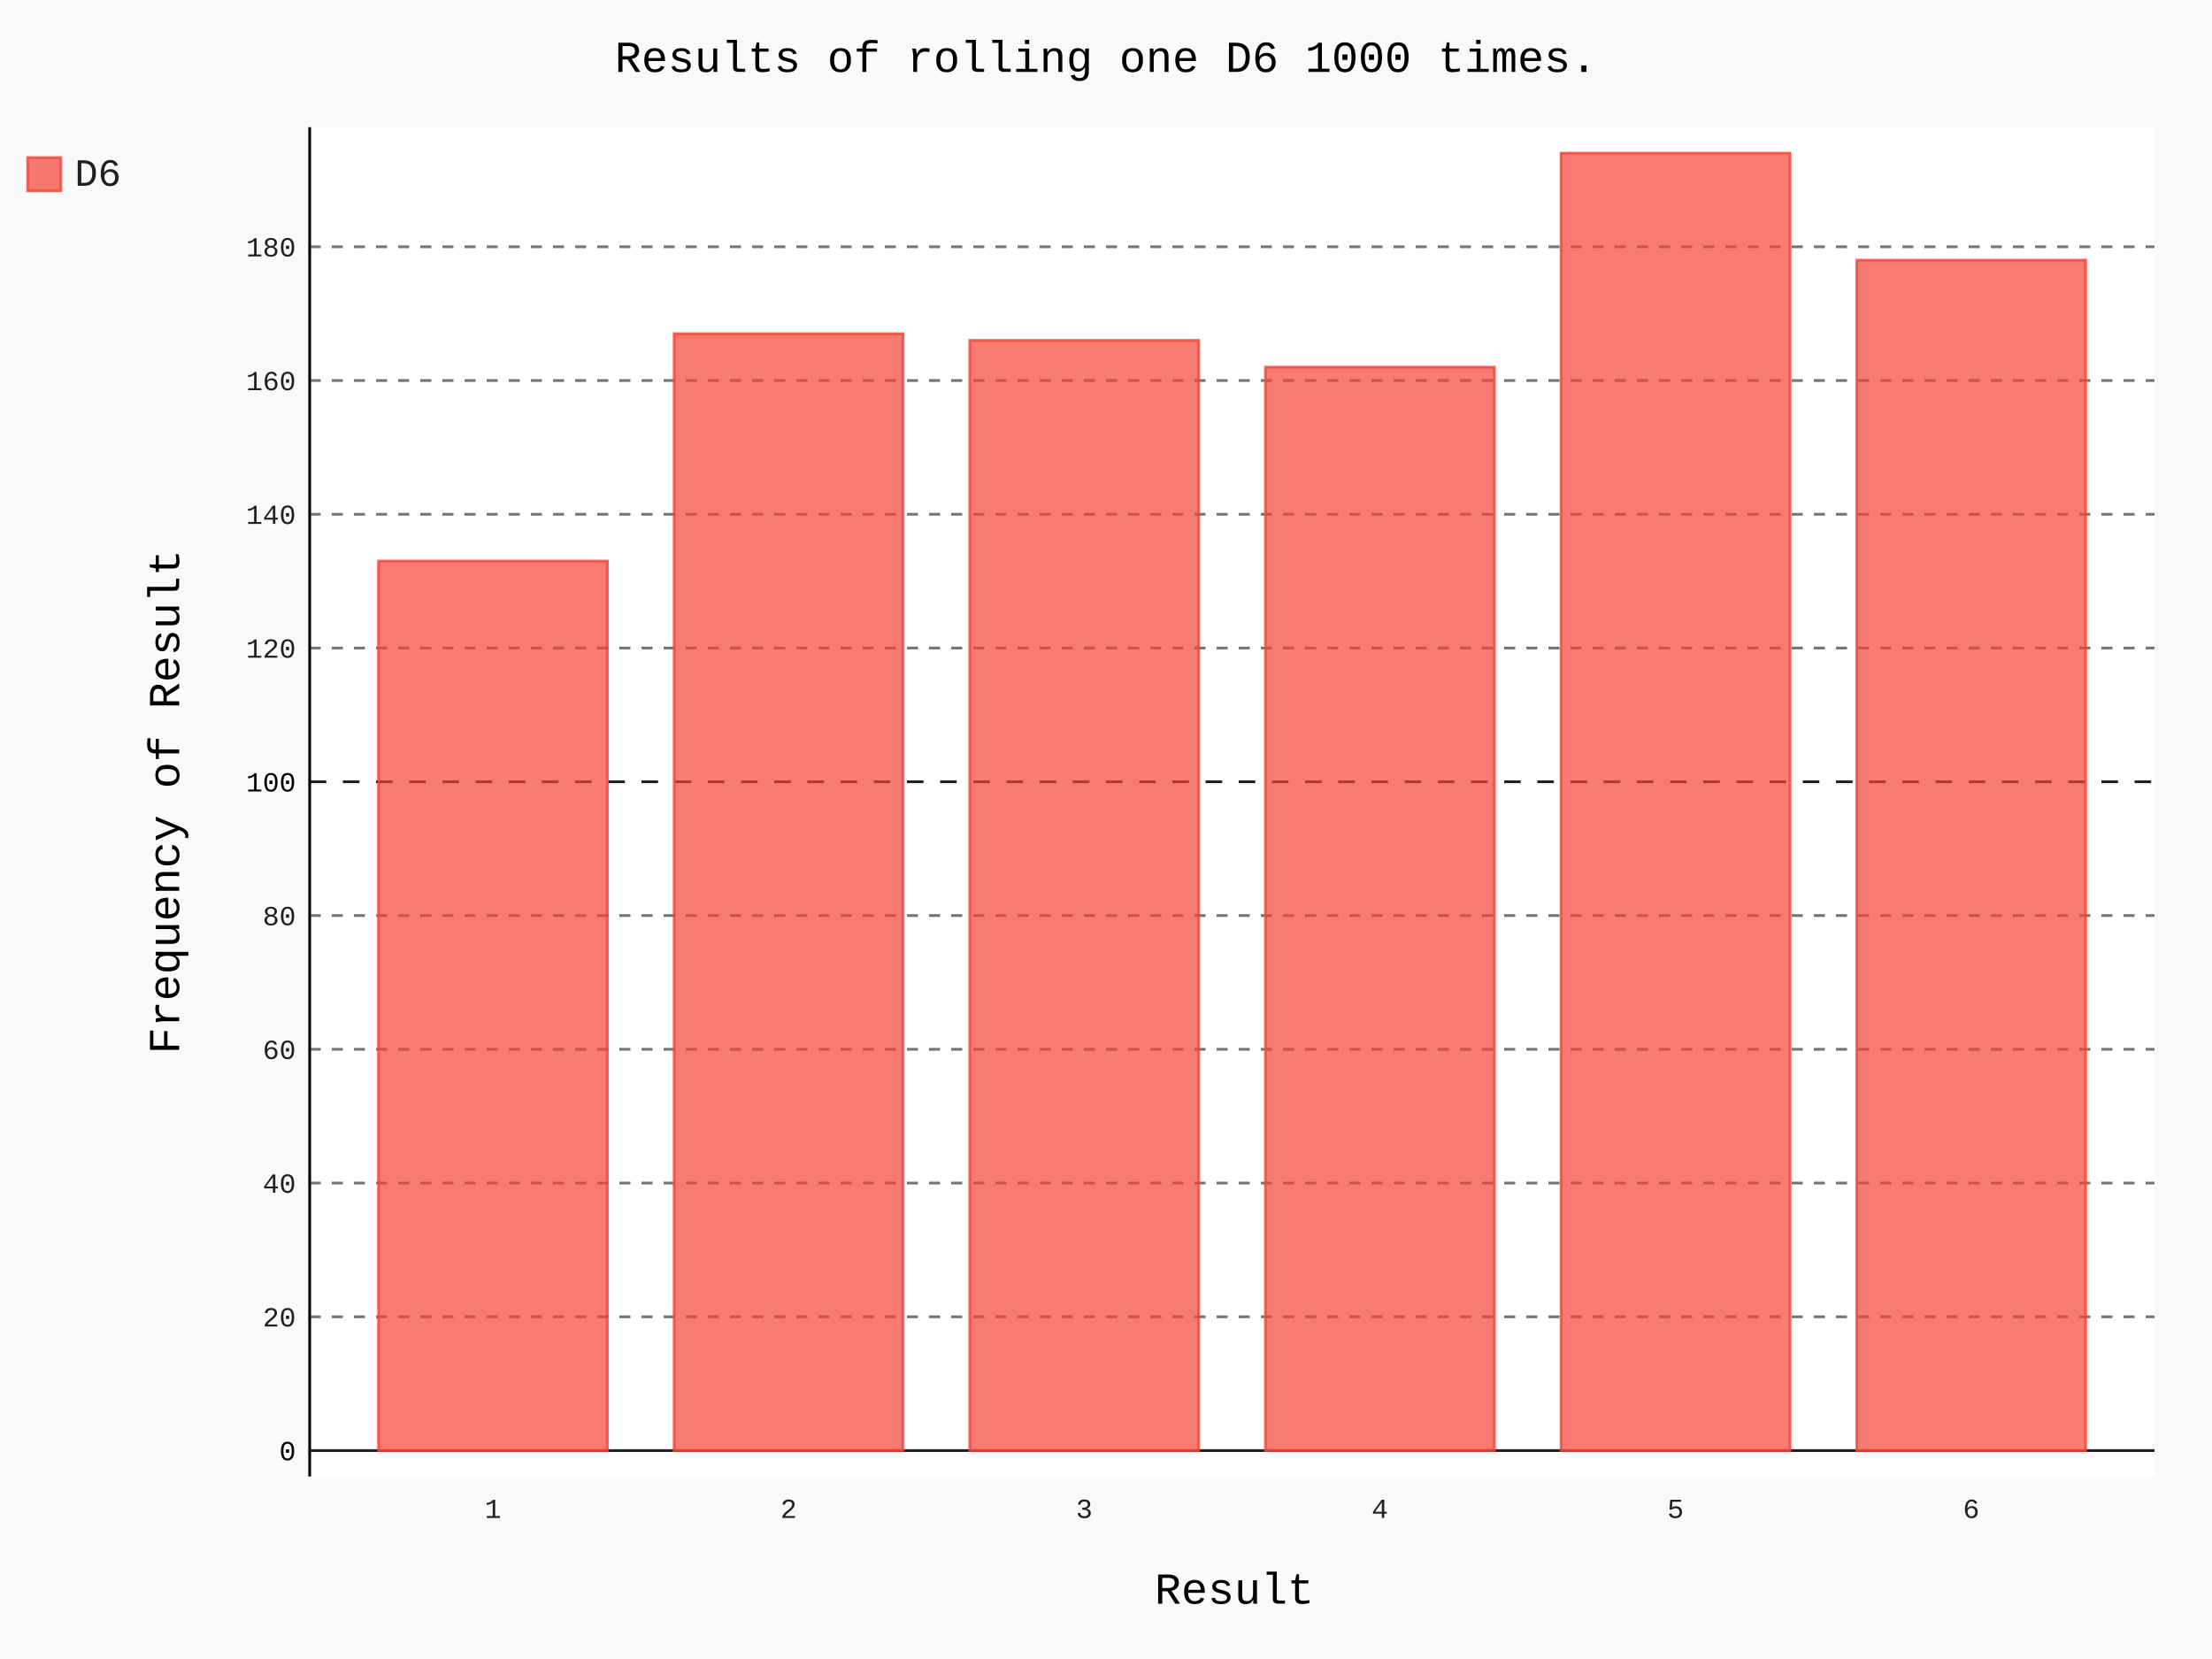
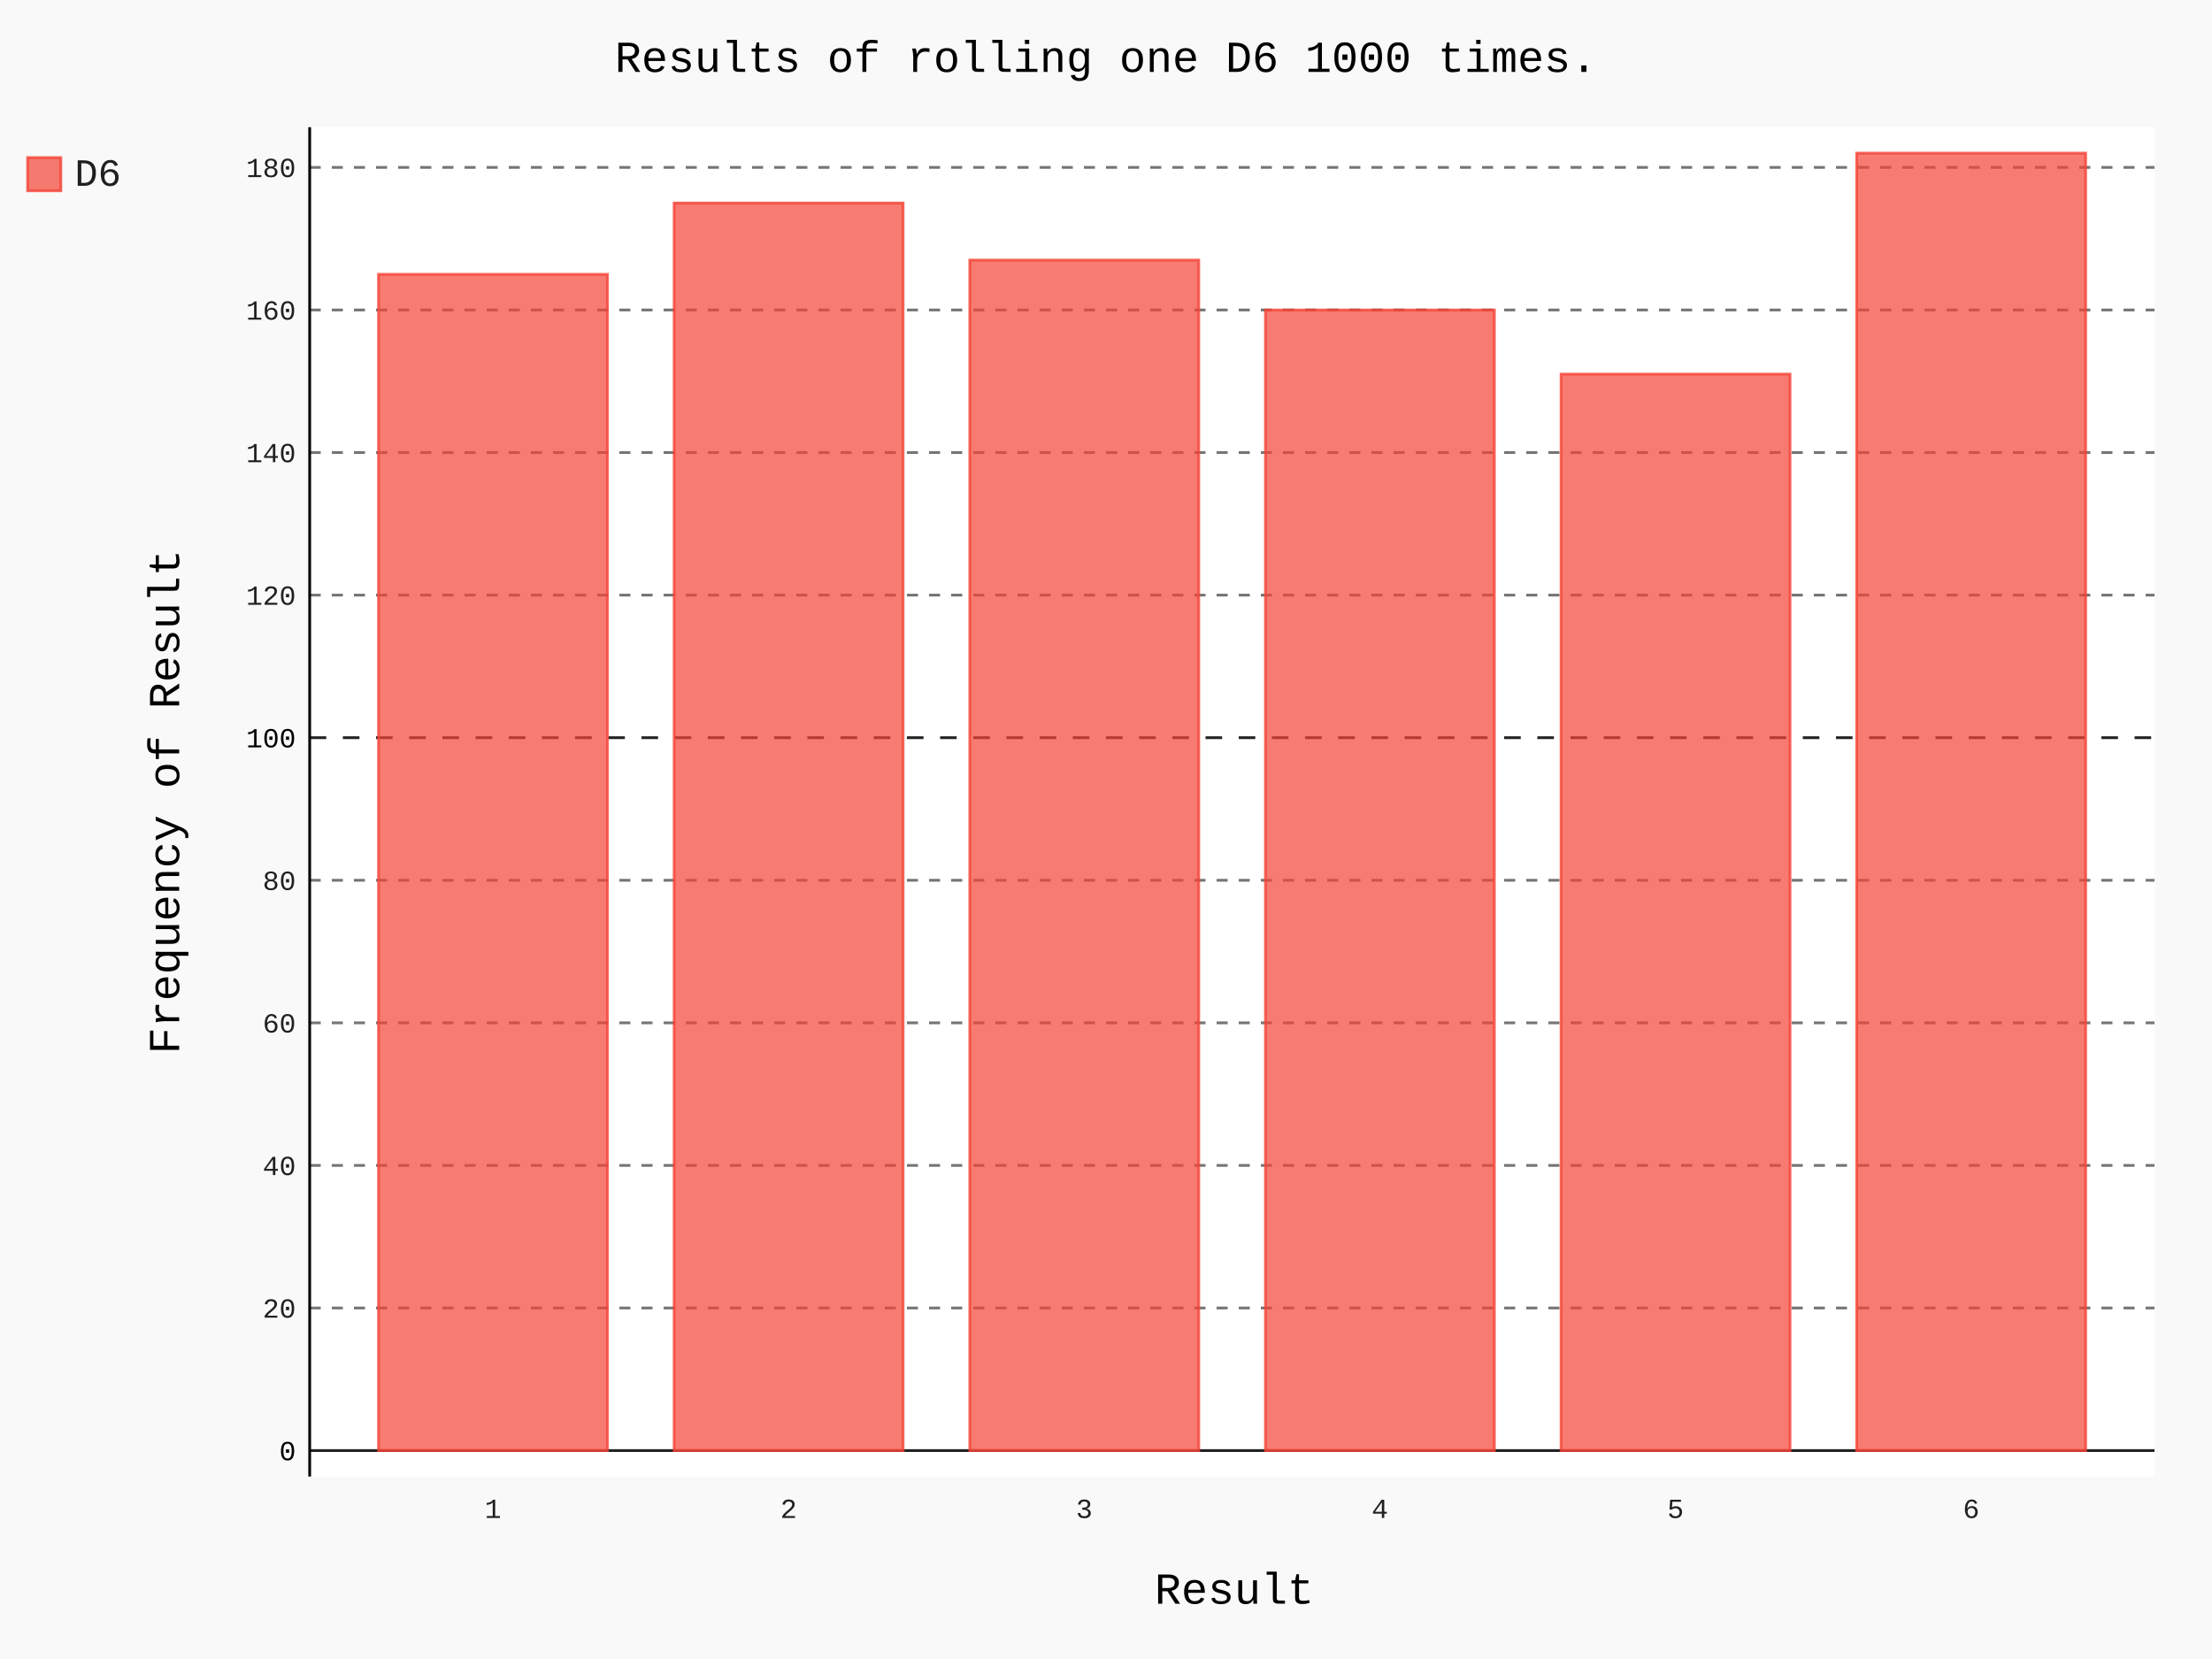
- <svg xmlns="http://www.w3.org/2000/svg" class="pygal-chart" id="chart-4777a2b3-2f0f-409b-bf1d-74bb6ac2d0b9" viewBox="0 0 800 600">
+ <svg xmlns="http://www.w3.org/2000/svg" class="pygal-chart" id="chart-867ec9d2-eef9-45aa-b928-e7cfc0bed778" viewBox="0 0 800 600">
  <defs>
-     <style type="text/css">#chart-4777a2b3-2f0f-409b-bf1d-74bb6ac2d0b9{-webkit-user-select:none;-webkit-font-smoothing:antialiased;font-family:Consolas,"Liberation Mono",Menlo,Courier,monospace}#chart-4777a2b3-2f0f-409b-bf1d-74bb6ac2d0b9 .title{font-family:Consolas,"Liberation Mono",Menlo,Courier,monospace;font-size:16px}#chart-4777a2b3-2f0f-409b-bf1d-74bb6ac2d0b9 .legends .legend text{font-family:Consolas,"Liberation Mono",Menlo,Courier,monospace;font-size:14px}#chart-4777a2b3-2f0f-409b-bf1d-74bb6ac2d0b9 .axis text{font-family:Consolas,"Liberation Mono",Menlo,Courier,monospace;font-size:10px}#chart-4777a2b3-2f0f-409b-bf1d-74bb6ac2d0b9 .axis text.major{font-family:Consolas,"Liberation Mono",Menlo,Courier,monospace;font-size:10px}#chart-4777a2b3-2f0f-409b-bf1d-74bb6ac2d0b9 .text-overlay text.value{font-family:Consolas,"Liberation Mono",Menlo,Courier,monospace;font-size:16px}#chart-4777a2b3-2f0f-409b-bf1d-74bb6ac2d0b9 .text-overlay text.label{font-family:Consolas,"Liberation Mono",Menlo,Courier,monospace;font-size:10px}#chart-4777a2b3-2f0f-409b-bf1d-74bb6ac2d0b9 .tooltip{font-family:Consolas,"Liberation Mono",Menlo,Courier,monospace;font-size:14px}#chart-4777a2b3-2f0f-409b-bf1d-74bb6ac2d0b9 text.no_data{font-family:Consolas,"Liberation Mono",Menlo,Courier,monospace;font-size:64px}
- #chart-4777a2b3-2f0f-409b-bf1d-74bb6ac2d0b9{background-color:rgba(249,249,249,1)}#chart-4777a2b3-2f0f-409b-bf1d-74bb6ac2d0b9 path,#chart-4777a2b3-2f0f-409b-bf1d-74bb6ac2d0b9 line,#chart-4777a2b3-2f0f-409b-bf1d-74bb6ac2d0b9 rect,#chart-4777a2b3-2f0f-409b-bf1d-74bb6ac2d0b9 circle{-webkit-transition:150ms;-moz-transition:150ms;transition:150ms}#chart-4777a2b3-2f0f-409b-bf1d-74bb6ac2d0b9 .graph &gt; .background{fill:rgba(249,249,249,1)}#chart-4777a2b3-2f0f-409b-bf1d-74bb6ac2d0b9 .plot &gt; .background{fill:rgba(255,255,255,1)}#chart-4777a2b3-2f0f-409b-bf1d-74bb6ac2d0b9 .graph{fill:rgba(0,0,0,.87)}#chart-4777a2b3-2f0f-409b-bf1d-74bb6ac2d0b9 text.no_data{fill:rgba(0,0,0,1)}#chart-4777a2b3-2f0f-409b-bf1d-74bb6ac2d0b9 .title{fill:rgba(0,0,0,1)}#chart-4777a2b3-2f0f-409b-bf1d-74bb6ac2d0b9 .legends .legend text{fill:rgba(0,0,0,.87)}#chart-4777a2b3-2f0f-409b-bf1d-74bb6ac2d0b9 .legends .legend:hover text{fill:rgba(0,0,0,1)}#chart-4777a2b3-2f0f-409b-bf1d-74bb6ac2d0b9 .axis .line{stroke:rgba(0,0,0,1)}#chart-4777a2b3-2f0f-409b-bf1d-74bb6ac2d0b9 .axis .guide.line{stroke:rgba(0,0,0,.54)}#chart-4777a2b3-2f0f-409b-bf1d-74bb6ac2d0b9 .axis .major.line{stroke:rgba(0,0,0,.87)}#chart-4777a2b3-2f0f-409b-bf1d-74bb6ac2d0b9 .axis text.major{fill:rgba(0,0,0,1)}#chart-4777a2b3-2f0f-409b-bf1d-74bb6ac2d0b9 .axis.y .guides:hover .guide.line,#chart-4777a2b3-2f0f-409b-bf1d-74bb6ac2d0b9 .line-graph .axis.x .guides:hover .guide.line,#chart-4777a2b3-2f0f-409b-bf1d-74bb6ac2d0b9 .stackedline-graph .axis.x .guides:hover .guide.line,#chart-4777a2b3-2f0f-409b-bf1d-74bb6ac2d0b9 .xy-graph .axis.x .guides:hover .guide.line{stroke:rgba(0,0,0,1)}#chart-4777a2b3-2f0f-409b-bf1d-74bb6ac2d0b9 .axis .guides:hover text{fill:rgba(0,0,0,1)}#chart-4777a2b3-2f0f-409b-bf1d-74bb6ac2d0b9 .reactive{fill-opacity:.7;stroke-opacity:.8}#chart-4777a2b3-2f0f-409b-bf1d-74bb6ac2d0b9 .ci{stroke:rgba(0,0,0,.87)}#chart-4777a2b3-2f0f-409b-bf1d-74bb6ac2d0b9 .reactive.active,#chart-4777a2b3-2f0f-409b-bf1d-74bb6ac2d0b9 .active .reactive{fill-opacity:.8;stroke-opacity:.9;stroke-width:4}#chart-4777a2b3-2f0f-409b-bf1d-74bb6ac2d0b9 .ci .reactive.active{stroke-width:1.5}#chart-4777a2b3-2f0f-409b-bf1d-74bb6ac2d0b9 .series text{fill:rgba(0,0,0,1)}#chart-4777a2b3-2f0f-409b-bf1d-74bb6ac2d0b9 .tooltip rect{fill:rgba(255,255,255,1);stroke:rgba(0,0,0,1);-webkit-transition:opacity 150ms;-moz-transition:opacity 150ms;transition:opacity 150ms}#chart-4777a2b3-2f0f-409b-bf1d-74bb6ac2d0b9 .tooltip .label{fill:rgba(0,0,0,.87)}#chart-4777a2b3-2f0f-409b-bf1d-74bb6ac2d0b9 .tooltip .label{fill:rgba(0,0,0,.87)}#chart-4777a2b3-2f0f-409b-bf1d-74bb6ac2d0b9 .tooltip .legend{font-size:.8em;fill:rgba(0,0,0,.54)}#chart-4777a2b3-2f0f-409b-bf1d-74bb6ac2d0b9 .tooltip .x_label{font-size:.6em;fill:rgba(0,0,0,1)}#chart-4777a2b3-2f0f-409b-bf1d-74bb6ac2d0b9 .tooltip .xlink{font-size:.5em;text-decoration:underline}#chart-4777a2b3-2f0f-409b-bf1d-74bb6ac2d0b9 .tooltip .value{font-size:1.5em}#chart-4777a2b3-2f0f-409b-bf1d-74bb6ac2d0b9 .bound{font-size:.5em}#chart-4777a2b3-2f0f-409b-bf1d-74bb6ac2d0b9 .max-value{font-size:.75em;fill:rgba(0,0,0,.54)}#chart-4777a2b3-2f0f-409b-bf1d-74bb6ac2d0b9 .map-element{fill:rgba(255,255,255,1);stroke:rgba(0,0,0,.54) !important}#chart-4777a2b3-2f0f-409b-bf1d-74bb6ac2d0b9 .map-element .reactive{fill-opacity:inherit;stroke-opacity:inherit}#chart-4777a2b3-2f0f-409b-bf1d-74bb6ac2d0b9 .color-0,#chart-4777a2b3-2f0f-409b-bf1d-74bb6ac2d0b9 .color-0 a:visited{stroke:#F44336;fill:#F44336}#chart-4777a2b3-2f0f-409b-bf1d-74bb6ac2d0b9 .text-overlay .color-0 text{fill:black}
- #chart-4777a2b3-2f0f-409b-bf1d-74bb6ac2d0b9 text.no_data{text-anchor:middle}#chart-4777a2b3-2f0f-409b-bf1d-74bb6ac2d0b9 .guide.line{fill:none}#chart-4777a2b3-2f0f-409b-bf1d-74bb6ac2d0b9 .centered{text-anchor:middle}#chart-4777a2b3-2f0f-409b-bf1d-74bb6ac2d0b9 .title{text-anchor:middle}#chart-4777a2b3-2f0f-409b-bf1d-74bb6ac2d0b9 .legends .legend text{fill-opacity:1}#chart-4777a2b3-2f0f-409b-bf1d-74bb6ac2d0b9 .axis.x text{text-anchor:middle}#chart-4777a2b3-2f0f-409b-bf1d-74bb6ac2d0b9 .axis.x:not(.web) text[transform]{text-anchor:start}#chart-4777a2b3-2f0f-409b-bf1d-74bb6ac2d0b9 .axis.x:not(.web) text[transform].backwards{text-anchor:end}#chart-4777a2b3-2f0f-409b-bf1d-74bb6ac2d0b9 .axis.y text{text-anchor:end}#chart-4777a2b3-2f0f-409b-bf1d-74bb6ac2d0b9 .axis.y text[transform].backwards{text-anchor:start}#chart-4777a2b3-2f0f-409b-bf1d-74bb6ac2d0b9 .axis.y2 text{text-anchor:start}#chart-4777a2b3-2f0f-409b-bf1d-74bb6ac2d0b9 .axis.y2 text[transform].backwards{text-anchor:end}#chart-4777a2b3-2f0f-409b-bf1d-74bb6ac2d0b9 .axis .guide.line{stroke-dasharray:4,4}#chart-4777a2b3-2f0f-409b-bf1d-74bb6ac2d0b9 .axis .major.guide.line{stroke-dasharray:6,6}#chart-4777a2b3-2f0f-409b-bf1d-74bb6ac2d0b9 .horizontal .axis.y .guide.line,#chart-4777a2b3-2f0f-409b-bf1d-74bb6ac2d0b9 .horizontal .axis.y2 .guide.line,#chart-4777a2b3-2f0f-409b-bf1d-74bb6ac2d0b9 .vertical .axis.x .guide.line{opacity:0}#chart-4777a2b3-2f0f-409b-bf1d-74bb6ac2d0b9 .horizontal .axis.always_show .guide.line,#chart-4777a2b3-2f0f-409b-bf1d-74bb6ac2d0b9 .vertical .axis.always_show .guide.line{opacity:1 !important}#chart-4777a2b3-2f0f-409b-bf1d-74bb6ac2d0b9 .axis.y .guides:hover .guide.line,#chart-4777a2b3-2f0f-409b-bf1d-74bb6ac2d0b9 .axis.y2 .guides:hover .guide.line,#chart-4777a2b3-2f0f-409b-bf1d-74bb6ac2d0b9 .axis.x .guides:hover .guide.line{opacity:1}#chart-4777a2b3-2f0f-409b-bf1d-74bb6ac2d0b9 .axis .guides:hover text{opacity:1}#chart-4777a2b3-2f0f-409b-bf1d-74bb6ac2d0b9 .nofill{fill:none}#chart-4777a2b3-2f0f-409b-bf1d-74bb6ac2d0b9 .subtle-fill{fill-opacity:.2}#chart-4777a2b3-2f0f-409b-bf1d-74bb6ac2d0b9 .dot{stroke-width:1px;fill-opacity:1}#chart-4777a2b3-2f0f-409b-bf1d-74bb6ac2d0b9 .dot.active{stroke-width:5px}#chart-4777a2b3-2f0f-409b-bf1d-74bb6ac2d0b9 .dot.negative{fill:transparent}#chart-4777a2b3-2f0f-409b-bf1d-74bb6ac2d0b9 text,#chart-4777a2b3-2f0f-409b-bf1d-74bb6ac2d0b9 tspan{stroke:none !important}#chart-4777a2b3-2f0f-409b-bf1d-74bb6ac2d0b9 .series text.active{opacity:1}#chart-4777a2b3-2f0f-409b-bf1d-74bb6ac2d0b9 .tooltip rect{fill-opacity:.95;stroke-width:.5}#chart-4777a2b3-2f0f-409b-bf1d-74bb6ac2d0b9 .tooltip text{fill-opacity:1}#chart-4777a2b3-2f0f-409b-bf1d-74bb6ac2d0b9 .showable{visibility:hidden}#chart-4777a2b3-2f0f-409b-bf1d-74bb6ac2d0b9 .showable.shown{visibility:visible}#chart-4777a2b3-2f0f-409b-bf1d-74bb6ac2d0b9 .gauge-background{fill:rgba(229,229,229,1);stroke:none}#chart-4777a2b3-2f0f-409b-bf1d-74bb6ac2d0b9 .bg-lines{stroke:rgba(249,249,249,1);stroke-width:2px}</style>
+     <style type="text/css">#chart-867ec9d2-eef9-45aa-b928-e7cfc0bed778{-webkit-user-select:none;-webkit-font-smoothing:antialiased;font-family:Consolas,"Liberation Mono",Menlo,Courier,monospace}#chart-867ec9d2-eef9-45aa-b928-e7cfc0bed778 .title{font-family:Consolas,"Liberation Mono",Menlo,Courier,monospace;font-size:16px}#chart-867ec9d2-eef9-45aa-b928-e7cfc0bed778 .legends .legend text{font-family:Consolas,"Liberation Mono",Menlo,Courier,monospace;font-size:14px}#chart-867ec9d2-eef9-45aa-b928-e7cfc0bed778 .axis text{font-family:Consolas,"Liberation Mono",Menlo,Courier,monospace;font-size:10px}#chart-867ec9d2-eef9-45aa-b928-e7cfc0bed778 .axis text.major{font-family:Consolas,"Liberation Mono",Menlo,Courier,monospace;font-size:10px}#chart-867ec9d2-eef9-45aa-b928-e7cfc0bed778 .text-overlay text.value{font-family:Consolas,"Liberation Mono",Menlo,Courier,monospace;font-size:16px}#chart-867ec9d2-eef9-45aa-b928-e7cfc0bed778 .text-overlay text.label{font-family:Consolas,"Liberation Mono",Menlo,Courier,monospace;font-size:10px}#chart-867ec9d2-eef9-45aa-b928-e7cfc0bed778 .tooltip{font-family:Consolas,"Liberation Mono",Menlo,Courier,monospace;font-size:14px}#chart-867ec9d2-eef9-45aa-b928-e7cfc0bed778 text.no_data{font-family:Consolas,"Liberation Mono",Menlo,Courier,monospace;font-size:64px}
+ #chart-867ec9d2-eef9-45aa-b928-e7cfc0bed778{background-color:rgba(249,249,249,1)}#chart-867ec9d2-eef9-45aa-b928-e7cfc0bed778 path,#chart-867ec9d2-eef9-45aa-b928-e7cfc0bed778 line,#chart-867ec9d2-eef9-45aa-b928-e7cfc0bed778 rect,#chart-867ec9d2-eef9-45aa-b928-e7cfc0bed778 circle{-webkit-transition:150ms;-moz-transition:150ms;transition:150ms}#chart-867ec9d2-eef9-45aa-b928-e7cfc0bed778 .graph &gt; .background{fill:rgba(249,249,249,1)}#chart-867ec9d2-eef9-45aa-b928-e7cfc0bed778 .plot &gt; .background{fill:rgba(255,255,255,1)}#chart-867ec9d2-eef9-45aa-b928-e7cfc0bed778 .graph{fill:rgba(0,0,0,.87)}#chart-867ec9d2-eef9-45aa-b928-e7cfc0bed778 text.no_data{fill:rgba(0,0,0,1)}#chart-867ec9d2-eef9-45aa-b928-e7cfc0bed778 .title{fill:rgba(0,0,0,1)}#chart-867ec9d2-eef9-45aa-b928-e7cfc0bed778 .legends .legend text{fill:rgba(0,0,0,.87)}#chart-867ec9d2-eef9-45aa-b928-e7cfc0bed778 .legends .legend:hover text{fill:rgba(0,0,0,1)}#chart-867ec9d2-eef9-45aa-b928-e7cfc0bed778 .axis .line{stroke:rgba(0,0,0,1)}#chart-867ec9d2-eef9-45aa-b928-e7cfc0bed778 .axis .guide.line{stroke:rgba(0,0,0,.54)}#chart-867ec9d2-eef9-45aa-b928-e7cfc0bed778 .axis .major.line{stroke:rgba(0,0,0,.87)}#chart-867ec9d2-eef9-45aa-b928-e7cfc0bed778 .axis text.major{fill:rgba(0,0,0,1)}#chart-867ec9d2-eef9-45aa-b928-e7cfc0bed778 .axis.y .guides:hover .guide.line,#chart-867ec9d2-eef9-45aa-b928-e7cfc0bed778 .line-graph .axis.x .guides:hover .guide.line,#chart-867ec9d2-eef9-45aa-b928-e7cfc0bed778 .stackedline-graph .axis.x .guides:hover .guide.line,#chart-867ec9d2-eef9-45aa-b928-e7cfc0bed778 .xy-graph .axis.x .guides:hover .guide.line{stroke:rgba(0,0,0,1)}#chart-867ec9d2-eef9-45aa-b928-e7cfc0bed778 .axis .guides:hover text{fill:rgba(0,0,0,1)}#chart-867ec9d2-eef9-45aa-b928-e7cfc0bed778 .reactive{fill-opacity:.7;stroke-opacity:.8}#chart-867ec9d2-eef9-45aa-b928-e7cfc0bed778 .ci{stroke:rgba(0,0,0,.87)}#chart-867ec9d2-eef9-45aa-b928-e7cfc0bed778 .reactive.active,#chart-867ec9d2-eef9-45aa-b928-e7cfc0bed778 .active .reactive{fill-opacity:.8;stroke-opacity:.9;stroke-width:4}#chart-867ec9d2-eef9-45aa-b928-e7cfc0bed778 .ci .reactive.active{stroke-width:1.5}#chart-867ec9d2-eef9-45aa-b928-e7cfc0bed778 .series text{fill:rgba(0,0,0,1)}#chart-867ec9d2-eef9-45aa-b928-e7cfc0bed778 .tooltip rect{fill:rgba(255,255,255,1);stroke:rgba(0,0,0,1);-webkit-transition:opacity 150ms;-moz-transition:opacity 150ms;transition:opacity 150ms}#chart-867ec9d2-eef9-45aa-b928-e7cfc0bed778 .tooltip .label{fill:rgba(0,0,0,.87)}#chart-867ec9d2-eef9-45aa-b928-e7cfc0bed778 .tooltip .label{fill:rgba(0,0,0,.87)}#chart-867ec9d2-eef9-45aa-b928-e7cfc0bed778 .tooltip .legend{font-size:.8em;fill:rgba(0,0,0,.54)}#chart-867ec9d2-eef9-45aa-b928-e7cfc0bed778 .tooltip .x_label{font-size:.6em;fill:rgba(0,0,0,1)}#chart-867ec9d2-eef9-45aa-b928-e7cfc0bed778 .tooltip .xlink{font-size:.5em;text-decoration:underline}#chart-867ec9d2-eef9-45aa-b928-e7cfc0bed778 .tooltip .value{font-size:1.5em}#chart-867ec9d2-eef9-45aa-b928-e7cfc0bed778 .bound{font-size:.5em}#chart-867ec9d2-eef9-45aa-b928-e7cfc0bed778 .max-value{font-size:.75em;fill:rgba(0,0,0,.54)}#chart-867ec9d2-eef9-45aa-b928-e7cfc0bed778 .map-element{fill:rgba(255,255,255,1);stroke:rgba(0,0,0,.54) !important}#chart-867ec9d2-eef9-45aa-b928-e7cfc0bed778 .map-element .reactive{fill-opacity:inherit;stroke-opacity:inherit}#chart-867ec9d2-eef9-45aa-b928-e7cfc0bed778 .color-0,#chart-867ec9d2-eef9-45aa-b928-e7cfc0bed778 .color-0 a:visited{stroke:#F44336;fill:#F44336}#chart-867ec9d2-eef9-45aa-b928-e7cfc0bed778 .text-overlay .color-0 text{fill:black}
+ #chart-867ec9d2-eef9-45aa-b928-e7cfc0bed778 text.no_data{text-anchor:middle}#chart-867ec9d2-eef9-45aa-b928-e7cfc0bed778 .guide.line{fill:none}#chart-867ec9d2-eef9-45aa-b928-e7cfc0bed778 .centered{text-anchor:middle}#chart-867ec9d2-eef9-45aa-b928-e7cfc0bed778 .title{text-anchor:middle}#chart-867ec9d2-eef9-45aa-b928-e7cfc0bed778 .legends .legend text{fill-opacity:1}#chart-867ec9d2-eef9-45aa-b928-e7cfc0bed778 .axis.x text{text-anchor:middle}#chart-867ec9d2-eef9-45aa-b928-e7cfc0bed778 .axis.x:not(.web) text[transform]{text-anchor:start}#chart-867ec9d2-eef9-45aa-b928-e7cfc0bed778 .axis.x:not(.web) text[transform].backwards{text-anchor:end}#chart-867ec9d2-eef9-45aa-b928-e7cfc0bed778 .axis.y text{text-anchor:end}#chart-867ec9d2-eef9-45aa-b928-e7cfc0bed778 .axis.y text[transform].backwards{text-anchor:start}#chart-867ec9d2-eef9-45aa-b928-e7cfc0bed778 .axis.y2 text{text-anchor:start}#chart-867ec9d2-eef9-45aa-b928-e7cfc0bed778 .axis.y2 text[transform].backwards{text-anchor:end}#chart-867ec9d2-eef9-45aa-b928-e7cfc0bed778 .axis .guide.line{stroke-dasharray:4,4}#chart-867ec9d2-eef9-45aa-b928-e7cfc0bed778 .axis .major.guide.line{stroke-dasharray:6,6}#chart-867ec9d2-eef9-45aa-b928-e7cfc0bed778 .horizontal .axis.y .guide.line,#chart-867ec9d2-eef9-45aa-b928-e7cfc0bed778 .horizontal .axis.y2 .guide.line,#chart-867ec9d2-eef9-45aa-b928-e7cfc0bed778 .vertical .axis.x .guide.line{opacity:0}#chart-867ec9d2-eef9-45aa-b928-e7cfc0bed778 .horizontal .axis.always_show .guide.line,#chart-867ec9d2-eef9-45aa-b928-e7cfc0bed778 .vertical .axis.always_show .guide.line{opacity:1 !important}#chart-867ec9d2-eef9-45aa-b928-e7cfc0bed778 .axis.y .guides:hover .guide.line,#chart-867ec9d2-eef9-45aa-b928-e7cfc0bed778 .axis.y2 .guides:hover .guide.line,#chart-867ec9d2-eef9-45aa-b928-e7cfc0bed778 .axis.x .guides:hover .guide.line{opacity:1}#chart-867ec9d2-eef9-45aa-b928-e7cfc0bed778 .axis .guides:hover text{opacity:1}#chart-867ec9d2-eef9-45aa-b928-e7cfc0bed778 .nofill{fill:none}#chart-867ec9d2-eef9-45aa-b928-e7cfc0bed778 .subtle-fill{fill-opacity:.2}#chart-867ec9d2-eef9-45aa-b928-e7cfc0bed778 .dot{stroke-width:1px;fill-opacity:1}#chart-867ec9d2-eef9-45aa-b928-e7cfc0bed778 .dot.active{stroke-width:5px}#chart-867ec9d2-eef9-45aa-b928-e7cfc0bed778 .dot.negative{fill:transparent}#chart-867ec9d2-eef9-45aa-b928-e7cfc0bed778 text,#chart-867ec9d2-eef9-45aa-b928-e7cfc0bed778 tspan{stroke:none !important}#chart-867ec9d2-eef9-45aa-b928-e7cfc0bed778 .series text.active{opacity:1}#chart-867ec9d2-eef9-45aa-b928-e7cfc0bed778 .tooltip rect{fill-opacity:.95;stroke-width:.5}#chart-867ec9d2-eef9-45aa-b928-e7cfc0bed778 .tooltip text{fill-opacity:1}#chart-867ec9d2-eef9-45aa-b928-e7cfc0bed778 .showable{visibility:hidden}#chart-867ec9d2-eef9-45aa-b928-e7cfc0bed778 .showable.shown{visibility:visible}#chart-867ec9d2-eef9-45aa-b928-e7cfc0bed778 .gauge-background{fill:rgba(229,229,229,1);stroke:none}#chart-867ec9d2-eef9-45aa-b928-e7cfc0bed778 .bg-lines{stroke:rgba(249,249,249,1);stroke-width:2px}</style>
  </defs>
  <g class="graph bar-graph vertical">
    <rect class="background" height="600" width="800" x="0" y="0" />
    <g class="plot" transform="translate(112, 46)">
      <rect class="background" height="488" width="667.2" x="0" y="0" />
      <g class="axis y always_show">
        <g class="guides">
          <path class="axis major line" d="M0 478.615 h667.2" />
          <text class="major" x="-5" y="482.115">0</text>
        </g>
        <g class="guides">
-           <path class="guide line" d="M0 430.241 h667.2" />
-           <text class="" x="-5" y="433.741">20</text>
+           <path class="guide line" d="M0 427.052 h667.2" />
+           <text class="" x="-5" y="430.552">20</text>
        </g>
        <g class="guides">
-           <path class="guide line" d="M0 381.867 h667.2" />
-           <text class="" x="-5" y="385.367">40</text>
+           <path class="guide line" d="M0 375.488 h667.2" />
+           <text class="" x="-5" y="378.988">40</text>
        </g>
        <g class="guides">
-           <path class="guide line" d="M0 333.492 h667.2" />
-           <text class="" x="-5" y="336.992">60</text>
+           <path class="guide line" d="M0 323.924 h667.2" />
+           <text class="" x="-5" y="327.424">60</text>
        </g>
        <g class="guides">
-           <path class="guide line" d="M0 285.118 h667.2" />
-           <text class="" x="-5" y="288.618">80</text>
+           <path class="guide line" d="M0 272.36 h667.2" />
+           <text class="" x="-5" y="275.86">80</text>
        </g>
        <g class="guides">
-           <path class="major guide line" d="M0 236.744 h667.2" />
-           <text class="major" x="-5" y="240.244">100</text>
+           <path class="major guide line" d="M0 220.796 h667.2" />
+           <text class="major" x="-5" y="224.296">100</text>
        </g>
        <g class="guides">
-           <path class="guide line" d="M0 188.37 h667.2" />
-           <text class="" x="-5" y="191.87">120</text>
+           <path class="guide line" d="M0 169.232 h667.2" />
+           <text class="" x="-5" y="172.732">120</text>
        </g>
        <g class="guides">
-           <path class="guide line" d="M0 139.995 h667.2" />
-           <text class="" x="-5" y="143.495">140</text>
+           <path class="guide line" d="M0 117.669 h667.2" />
+           <text class="" x="-5" y="121.169">140</text>
        </g>
        <g class="guides">
-           <path class="guide line" d="M0 91.621 h667.2" />
-           <text class="" x="-5" y="95.121">160</text>
+           <path class="guide line" d="M0 66.105 h667.2" />
+           <text class="" x="-5" y="69.605">160</text>
        </g>
        <g class="guides">
-           <path class="guide line" d="M0 43.247 h667.2" />
-           <text class="" x="-5" y="46.747">180</text>
+           <path class="guide line" d="M0 14.541 h667.2" />
+           <text class="" x="-5" y="18.041">180</text>
        </g>
      </g>
      <g class="axis x">
        <path class="line" d="M0 0 v488" />
        <g class="guides">
          <path class="guide line" d="M66.292 0 v488" />
          <text class="" x="66.292" y="503.0">1</text>
        </g>
        <g class="guides">
          <path class="guide line" d="M173.215 0 v488" />
          <text class="" x="173.215" y="503.0">2</text>
        </g>
        <g class="guides">
          <path class="guide line" d="M280.138 0 v488" />
          <text class="" x="280.138" y="503.0">3</text>
        </g>
        <g class="guides">
          <path class="guide line" d="M387.062 0 v488" />
          <text class="" x="387.062" y="503.0">4</text>
        </g>
        <g class="guides">
          <path class="guide line" d="M493.985 0 v488" />
          <text class="" x="493.985" y="503.0">5</text>
        </g>
        <g class="guides">
          <path class="guide line" d="M600.908 0 v488" />
          <text class="" x="600.908" y="503.0">6</text>
        </g>
      </g>
      <g class="series serie-0 color-0">
        <g class="bars">
          <g class="bar">
-             <rect class="rect reactive tooltip-trigger" height="321.689" rx="0" ry="0" width="82.801" x="24.892" y="156.926" />
+             <rect class="rect reactive tooltip-trigger" height="425.402" rx="0" ry="0" width="82.801" x="24.892" y="53.214" />
          </g>
          <g class="bar">
-             <rect class="rect reactive tooltip-trigger" height="403.925" rx="0" ry="0" width="82.801" x="131.815" y="74.69" />
+             <rect class="rect reactive tooltip-trigger" height="451.183" rx="0" ry="0" width="82.801" x="131.815" y="27.432" />
          </g>
          <g class="bar">
-             <rect class="rect reactive tooltip-trigger" height="401.507" rx="0" ry="0" width="82.801" x="238.738" y="77.109" />
+             <rect class="rect reactive tooltip-trigger" height="430.558" rx="0" ry="0" width="82.801" x="238.738" y="48.057" />
          </g>
          <g class="bar">
-             <rect class="rect reactive tooltip-trigger" height="391.832" rx="0" ry="0" width="82.801" x="345.661" y="86.784" />
+             <rect class="rect reactive tooltip-trigger" height="412.511" rx="0" ry="0" width="82.801" x="345.661" y="66.105" />
          </g>
          <g class="bar">
-             <rect class="rect reactive tooltip-trigger" height="469.231" rx="0" ry="0" width="82.801" x="452.584" y="9.385" />
+             <rect class="rect reactive tooltip-trigger" height="389.307" rx="0" ry="0" width="82.801" x="452.584" y="89.309" />
          </g>
          <g class="bar">
-             <rect class="rect reactive tooltip-trigger" height="430.531" rx="0" ry="0" width="82.801" x="559.507" y="48.084" />
+             <rect class="rect reactive tooltip-trigger" height="469.231" rx="0" ry="0" width="82.801" x="559.507" y="9.385" />
          </g>
        </g>
      </g>
    </g>
    <g class="titles">
      <text class="title plot_title" x="400.0" y="26">Results of rolling one D6 1000 times.</text>
      <text class="title" x="446.4" y="580">Result</text>
      <text class="title" transform="rotate(-90 38.8 290)" x="38.8" y="316.0">Frequency of Result</text>
    </g>
    <g class="plot overlay" transform="translate(112, 46)">
      <g class="series serie-0 color-0" />
    </g>
    <g class="plot text-overlay" transform="translate(112, 46)">
      <g class="series serie-0 color-0" />
    </g>
    <g class="plot tooltip-overlay" transform="translate(112, 46)">
      <g class="tooltip" style="opacity: 0" transform="translate(0 0)">
        <rect class="tooltip-box" height="0" rx="0" ry="0" width="0" />
        <g class="text" />
      </g>
    </g>
    <g class="legends" transform="translate(10, 56)">
      <g class="legend reactive activate-serie" id="activate-serie-0">
        <rect class="color-0 reactive" height="12" width="12" x="0.0" y="1.0" />
        <text x="17.0" y="11.2">D6</text>
      </g>
    </g>
    <g class="legends" transform="translate(790, 56)" />
  </g>
</svg>
